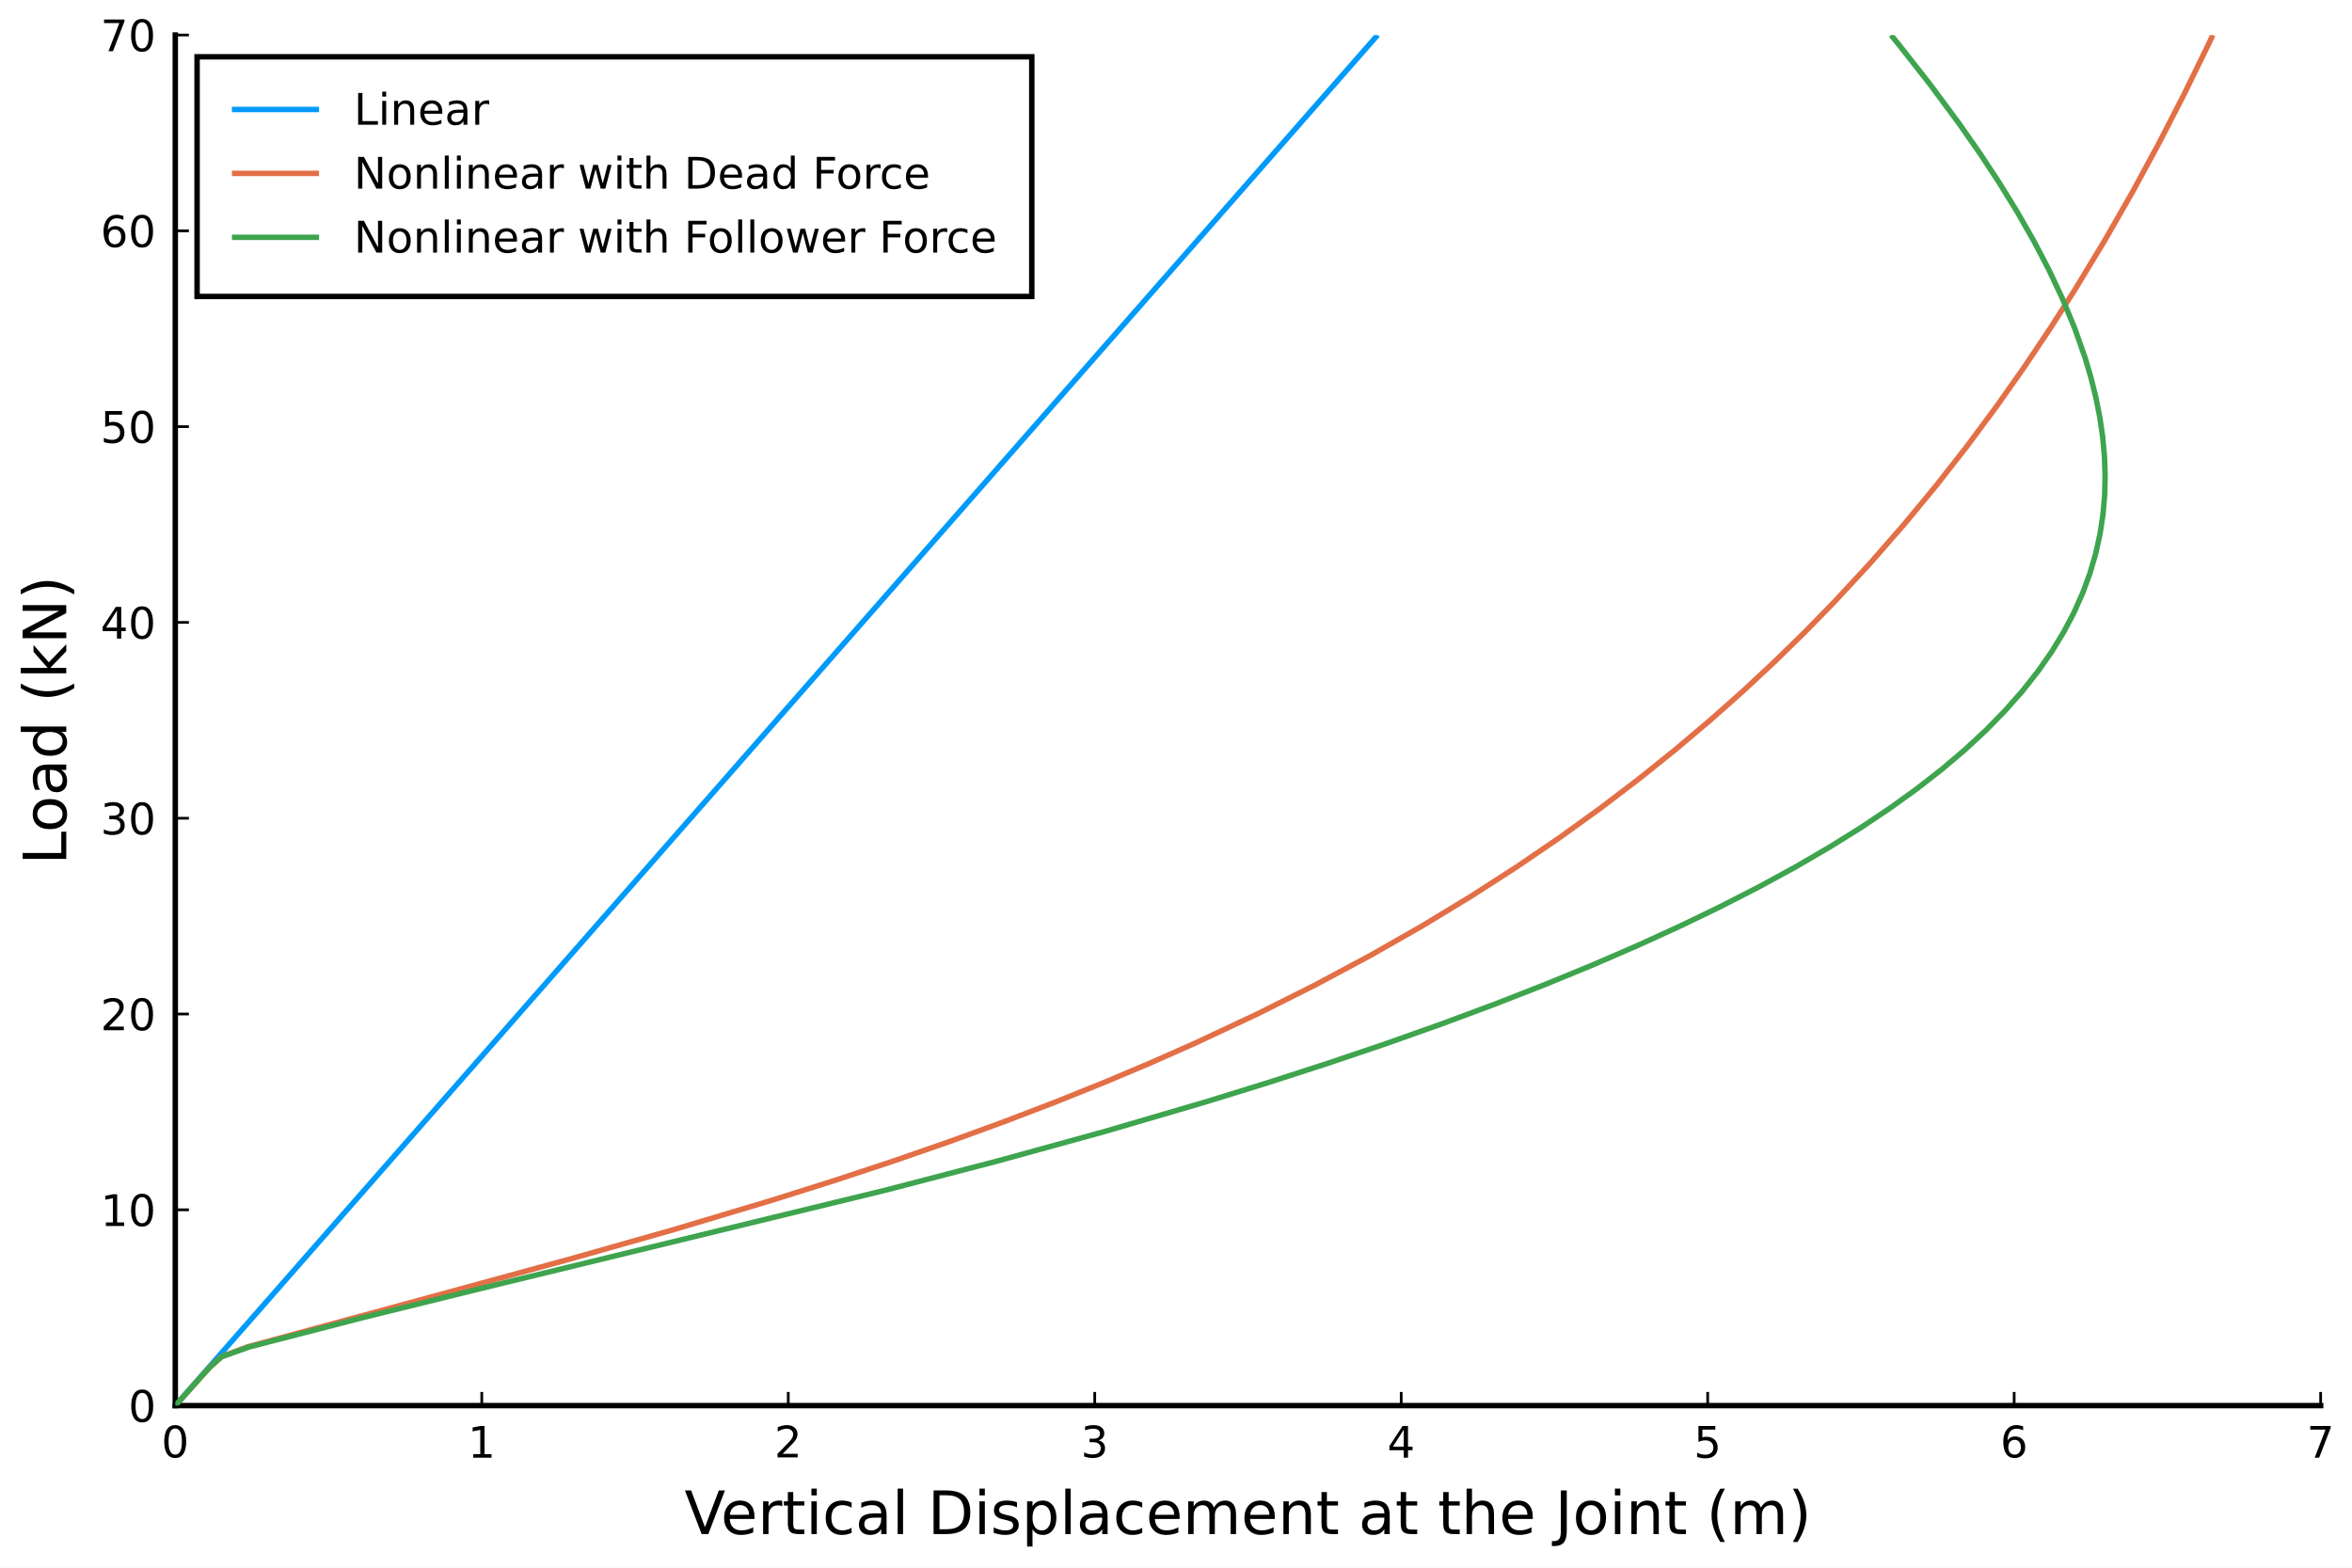
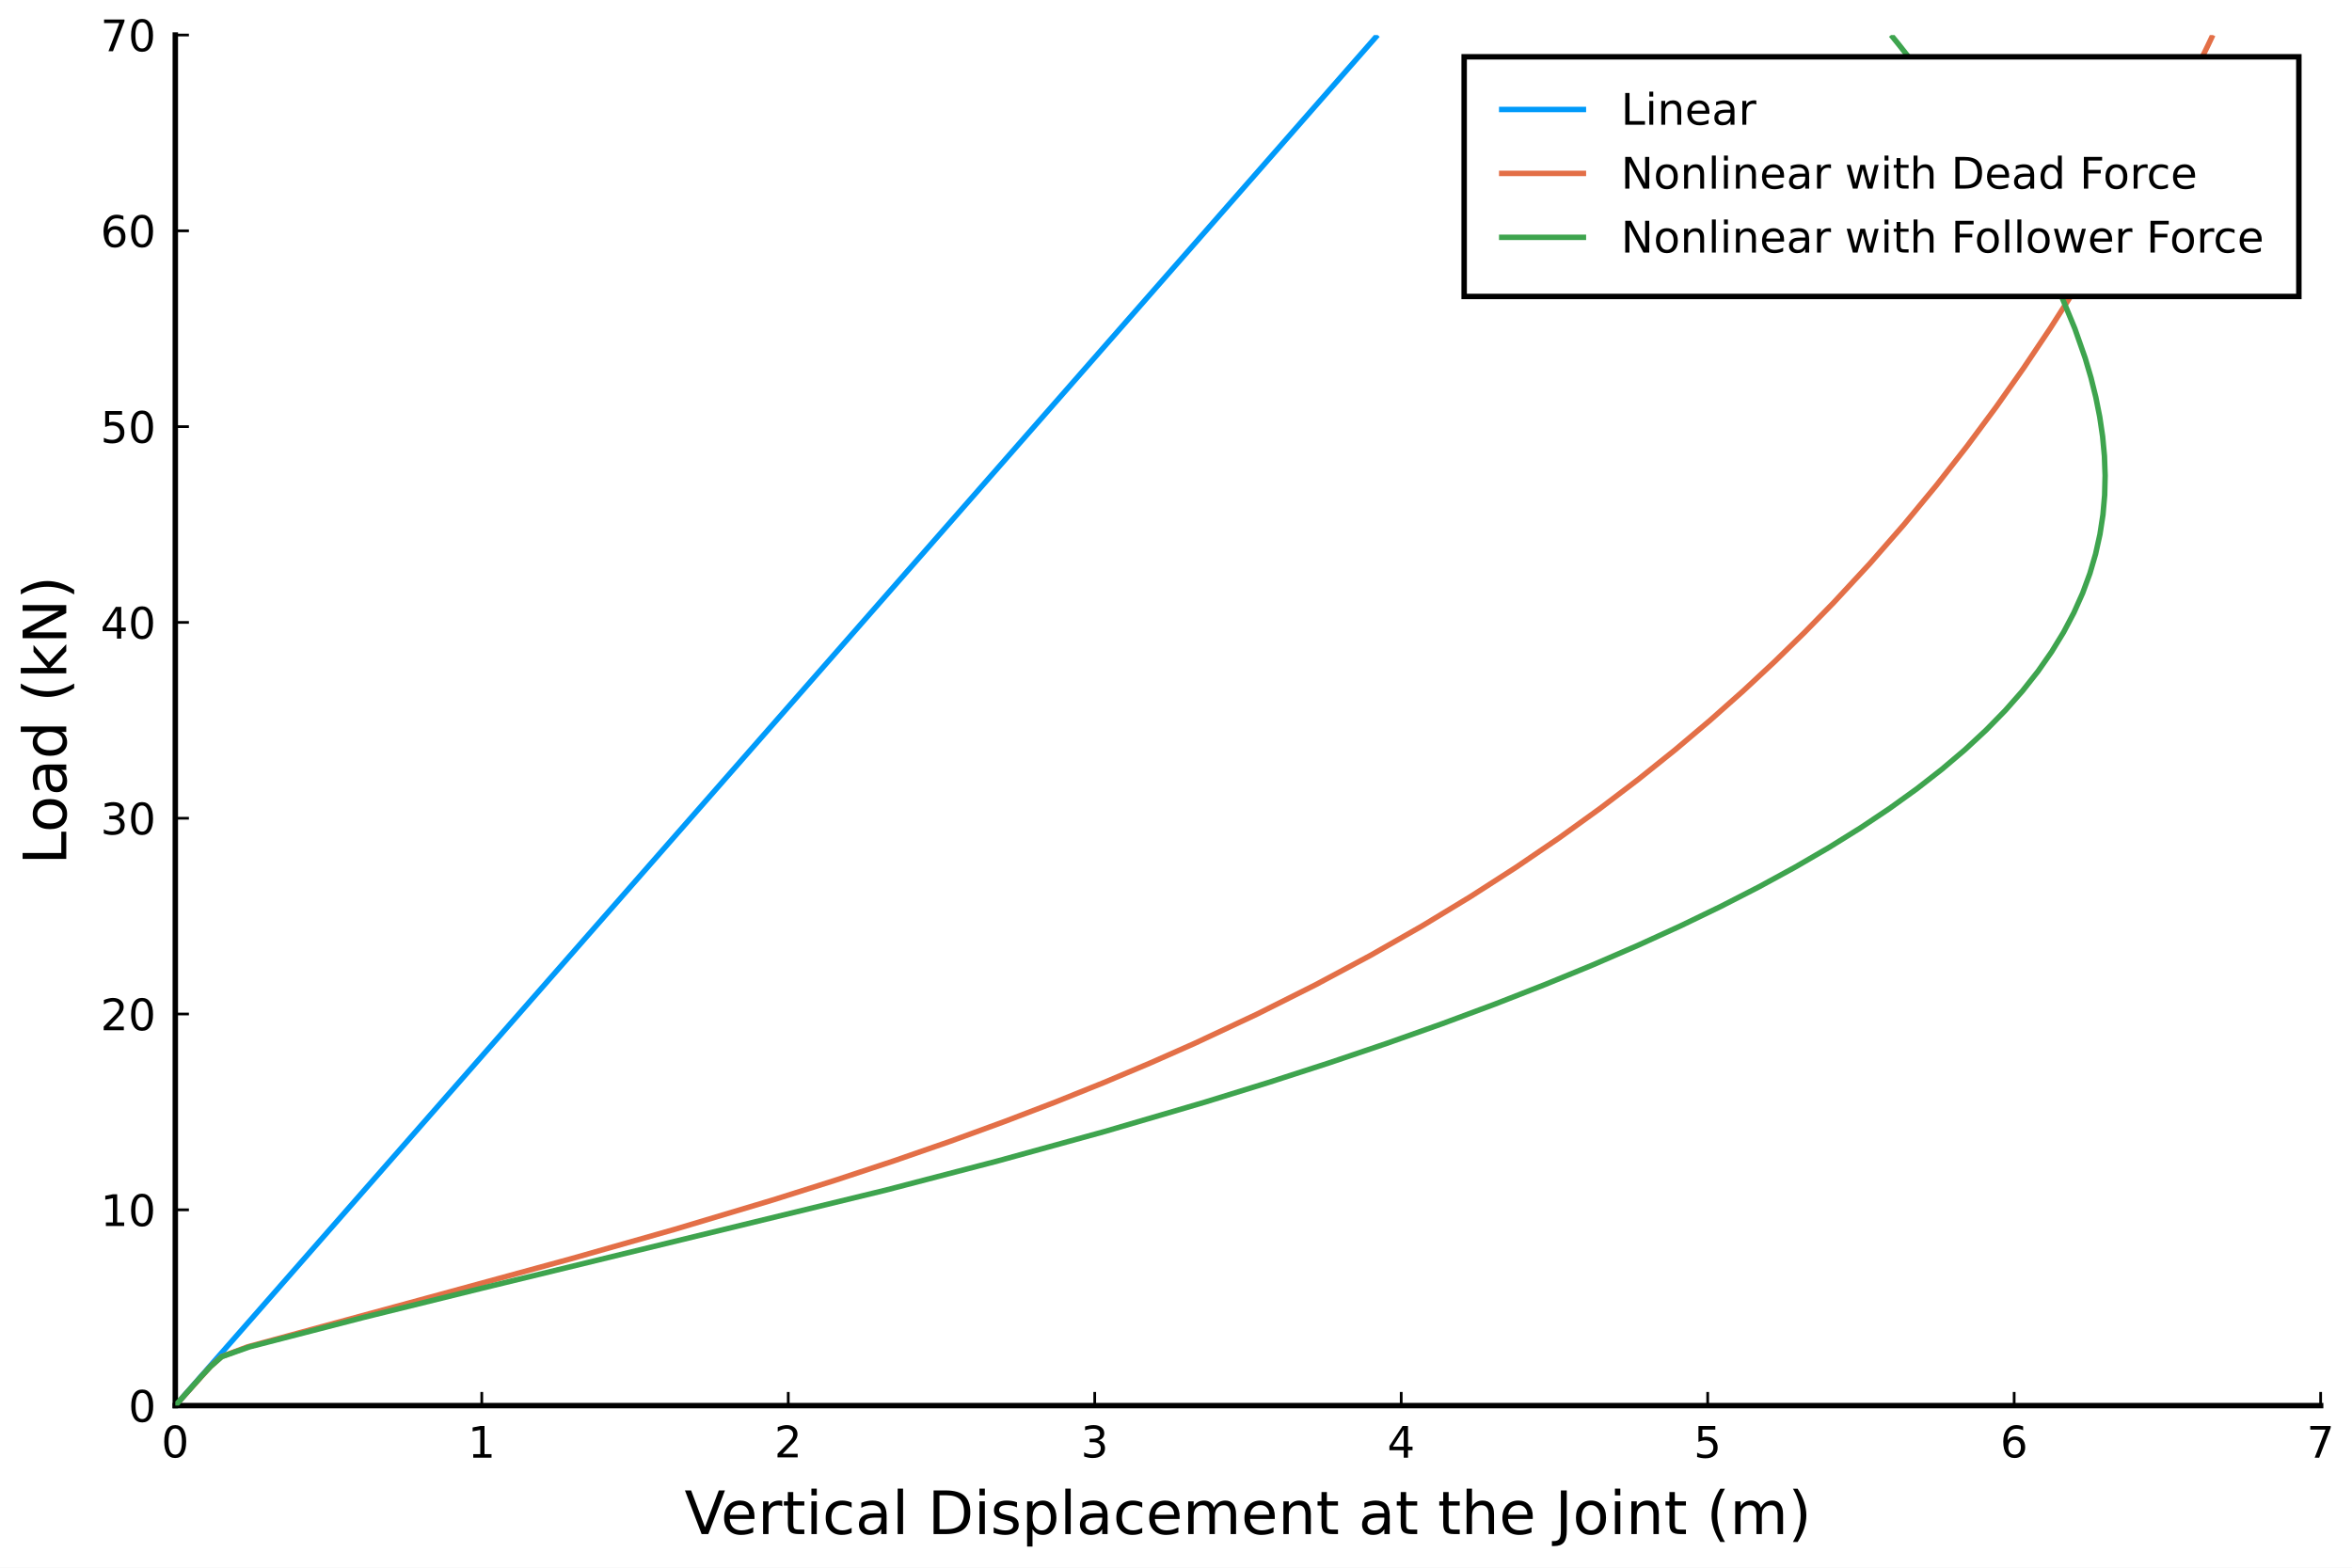
<svg xmlns="http://www.w3.org/2000/svg" xmlns:xlink="http://www.w3.org/1999/xlink" height="288pt" version="1.1" viewBox="0 0 432 288" width="432pt">
  <defs>
    <style type="text/css">*{stroke-linecap:butt;stroke-linejoin:round;}</style>
  </defs>
  <g id="figure_1">
    <g id="patch_1">
      <path d="M 0 288  L 432 288  L 432 0  L 0 0  z " style="fill:#ffffff;" />
    </g>
    <g id="axes_1">
      <g id="patch_2">
        <path d="M 32.198 258.225  L 426.24 258.225  L 426.24 6.435  L 32.198 6.435  z " style="fill:#ffffff;" />
      </g>
      <g id="line2d_1">
-         <path clip-path="url(#p66c89de0cf)" d="M 32.198 258.225  L 253.035 6.435  L 253.035 6.435  " style="fill:none;stroke:#009afa;" />
+         <path clip-path="url(#p7a089ca199)" d="M 32.198 258.225  L 253.035 6.435  L 253.035 6.435  " style="fill:none;stroke:#009afa;" />
      </g>
      <g id="matplotlib.axis_1">
        <g id="xtick_1">
          <g id="line2d_2">
            <defs>
-               <path d="M 0 0  L 0 -2.5  " id="m7558b4ae22" style="stroke:#000000;stroke-width:0.5;" />
+               <path d="M 0 0  L 0 -2.5  " id="m6d801eda44" style="stroke:#000000;stroke-width:0.5;" />
            </defs>
            <g>
-               <use style="stroke:#000000;stroke-width:0.5;" x="32.198" xlink:href="#m7558b4ae22" y="258.225" />
+               <use style="stroke:#000000;stroke-width:0.5;" x="32.198" xlink:href="#m6d801eda44" y="258.225" />
            </g>
          </g>
          <g id="text_1">
            <g transform="translate(29.63834 267.8041)scale(0.08 -0.08)">
              <defs>
                <path d="M 31.781 66.406  Q 24.172 66.406 20.328 58.906  Q 16.5 51.422 16.5 36.375  Q 16.5 21.391 20.328 13.891  Q 24.172 6.391 31.781 6.391  Q 39.453 6.391 43.281 13.891  Q 47.125 21.391 47.125 36.375  Q 47.125 51.422 43.281 58.906  Q 39.453 66.406 31.781 66.406  z M 31.781 74.219  Q 44.047 74.219 50.516 64.516  Q 56.984 54.828 56.984 36.375  Q 56.984 17.969 50.516 8.266  Q 44.047 -1.422 31.781 -1.422  Q 19.531 -1.422 13.062 8.266  Q 6.594 17.969 6.594 36.375  Q 6.594 54.828 13.062 64.516  Q 19.531 74.219 31.781 74.219  z " id="DejaVuSans-48" />
              </defs>
              <use transform="translate(0 0.78125)" xlink:href="#DejaVuSans-48" />
            </g>
          </g>
        </g>
        <g id="xtick_2">
          <g id="line2d_3">
            <g>
-               <use style="stroke:#000000;stroke-width:0.5;" x="88.49" xlink:href="#m7558b4ae22" y="258.225" />
+               <use style="stroke:#000000;stroke-width:0.5;" x="88.49" xlink:href="#m6d801eda44" y="258.225" />
            </g>
          </g>
          <g id="text_2">
            <g transform="translate(85.93006 267.8041)scale(0.08 -0.08)">
              <defs>
                <path d="M 12.406 8.297  L 28.516 8.297  L 28.516 63.922  L 10.984 60.406  L 10.984 69.391  L 28.422 72.906  L 38.281 72.906  L 38.281 8.297  L 54.391 8.297  L 54.391 0  L 12.406 0  z " id="DejaVuSans-49" />
              </defs>
              <use transform="translate(0 0.09375)" xlink:href="#DejaVuSans-49" />
            </g>
          </g>
        </g>
        <g id="xtick_3">
          <g id="line2d_4">
            <g>
-               <use style="stroke:#000000;stroke-width:0.5;" x="144.782" xlink:href="#m7558b4ae22" y="258.225" />
+               <use style="stroke:#000000;stroke-width:0.5;" x="144.782" xlink:href="#m6d801eda44" y="258.225" />
            </g>
          </g>
          <g id="text_3">
            <g transform="translate(142.2218 267.8041)scale(0.08 -0.08)">
              <defs>
                <path d="M 19.188 8.297  L 53.609 8.297  L 53.609 0  L 7.328 0  L 7.328 8.297  Q 12.938 14.109 22.625 23.891  Q 32.328 33.688 34.812 36.531  Q 39.547 41.844 41.422 45.531  Q 43.312 49.219 43.312 52.781  Q 43.312 58.594 39.234 62.25  Q 35.156 65.922 28.609 65.922  Q 23.969 65.922 18.812 64.312  Q 13.672 62.703 7.812 59.422  L 7.812 69.391  Q 13.766 71.781 18.938 73  Q 24.125 74.219 28.422 74.219  Q 39.75 74.219 46.484 68.547  Q 53.219 62.891 53.219 53.422  Q 53.219 48.922 51.531 44.891  Q 49.859 40.875 45.406 35.406  Q 44.188 33.984 37.641 27.219  Q 31.109 20.453 19.188 8.297  z " id="DejaVuSans-50" />
              </defs>
              <use transform="translate(0 0.78125)" xlink:href="#DejaVuSans-50" />
            </g>
          </g>
        </g>
        <g id="xtick_4">
          <g id="line2d_5">
            <g>
-               <use style="stroke:#000000;stroke-width:0.5;" x="201.073" xlink:href="#m7558b4ae22" y="258.225" />
+               <use style="stroke:#000000;stroke-width:0.5;" x="201.073" xlink:href="#m6d801eda44" y="258.225" />
            </g>
          </g>
          <g id="text_4">
            <g transform="translate(198.5135 267.8041)scale(0.08 -0.08)">
              <defs>
                <path d="M 40.578 39.312  Q 47.656 37.797 51.625 33  Q 55.609 28.219 55.609 21.188  Q 55.609 10.406 48.188 4.484  Q 40.766 -1.422 27.094 -1.422  Q 22.516 -1.422 17.656 -0.516  Q 12.797 0.391 7.625 2.203  L 7.625 11.719  Q 11.719 9.328 16.594 8.109  Q 21.484 6.891 26.812 6.891  Q 36.078 6.891 40.938 10.547  Q 45.797 14.203 45.797 21.188  Q 45.797 27.641 41.281 31.266  Q 36.766 34.906 28.719 34.906  L 20.219 34.906  L 20.219 43.016  L 29.109 43.016  Q 36.375 43.016 40.234 45.922  Q 44.094 48.828 44.094 54.297  Q 44.094 59.906 40.109 62.906  Q 36.141 65.922 28.719 65.922  Q 24.656 65.922 20.016 65.031  Q 15.375 64.156 9.812 62.312  L 9.812 71.094  Q 15.438 72.656 20.344 73.438  Q 25.25 74.219 29.594 74.219  Q 40.828 74.219 47.359 69.109  Q 53.906 64.016 53.906 55.328  Q 53.906 49.266 50.438 45.094  Q 46.969 40.922 40.578 39.312  z " id="DejaVuSans-51" />
              </defs>
              <use transform="translate(0 0.78125)" xlink:href="#DejaVuSans-51" />
            </g>
          </g>
        </g>
        <g id="xtick_5">
          <g id="line2d_6">
            <g>
-               <use style="stroke:#000000;stroke-width:0.5;" x="257.365" xlink:href="#m7558b4ae22" y="258.225" />
+               <use style="stroke:#000000;stroke-width:0.5;" x="257.365" xlink:href="#m6d801eda44" y="258.225" />
            </g>
          </g>
          <g id="text_5">
            <g transform="translate(254.8052 267.8041)scale(0.08 -0.08)">
              <defs>
                <path d="M 37.797 64.312  L 12.891 25.391  L 37.797 25.391  z M 35.203 72.906  L 47.609 72.906  L 47.609 25.391  L 58.016 25.391  L 58.016 17.188  L 47.609 17.188  L 47.609 0  L 37.797 0  L 37.797 17.188  L 4.891 17.188  L 4.891 26.703  z " id="DejaVuSans-52" />
              </defs>
              <use transform="translate(0 0.09375)" xlink:href="#DejaVuSans-52" />
            </g>
          </g>
        </g>
        <g id="xtick_6">
          <g id="line2d_7">
            <g>
-               <use style="stroke:#000000;stroke-width:0.5;" x="313.657" xlink:href="#m7558b4ae22" y="258.225" />
+               <use style="stroke:#000000;stroke-width:0.5;" x="313.657" xlink:href="#m6d801eda44" y="258.225" />
            </g>
          </g>
          <g id="text_6">
            <g transform="translate(311.0969 267.8041)scale(0.08 -0.08)">
              <defs>
                <path d="M 10.797 72.906  L 49.516 72.906  L 49.516 64.594  L 19.828 64.594  L 19.828 46.734  Q 21.969 47.469 24.109 47.828  Q 26.266 48.188 28.422 48.188  Q 40.625 48.188 47.75 41.5  Q 54.891 34.812 54.891 23.391  Q 54.891 11.625 47.562 5.094  Q 40.234 -1.422 26.906 -1.422  Q 22.312 -1.422 17.547 -0.641  Q 12.797 0.141 7.719 1.703  L 7.719 11.625  Q 12.109 9.234 16.797 8.062  Q 21.484 6.891 26.703 6.891  Q 35.156 6.891 40.078 11.328  Q 45.016 15.766 45.016 23.391  Q 45.016 31 40.078 35.438  Q 35.156 39.891 26.703 39.891  Q 22.75 39.891 18.812 39.016  Q 14.891 38.141 10.797 36.281  z " id="DejaVuSans-53" />
              </defs>
              <use transform="translate(0 0.09375)" xlink:href="#DejaVuSans-53" />
            </g>
          </g>
        </g>
        <g id="xtick_7">
          <g id="line2d_8">
            <g>
-               <use style="stroke:#000000;stroke-width:0.5;" x="369.949" xlink:href="#m7558b4ae22" y="258.225" />
+               <use style="stroke:#000000;stroke-width:0.5;" x="369.949" xlink:href="#m6d801eda44" y="258.225" />
            </g>
          </g>
          <g id="text_7">
            <g transform="translate(367.3886 267.8041)scale(0.08 -0.08)">
              <defs>
                <path d="M 33.016 40.375  Q 26.375 40.375 22.484 35.828  Q 18.609 31.297 18.609 23.391  Q 18.609 15.531 22.484 10.953  Q 26.375 6.391 33.016 6.391  Q 39.656 6.391 43.531 10.953  Q 47.406 15.531 47.406 23.391  Q 47.406 31.297 43.531 35.828  Q 39.656 40.375 33.016 40.375  z M 52.594 71.297  L 52.594 62.312  Q 48.875 64.062 45.094 64.984  Q 41.312 65.922 37.594 65.922  Q 27.828 65.922 22.672 59.328  Q 17.531 52.734 16.797 39.406  Q 19.672 43.656 24.016 45.922  Q 28.375 48.188 33.594 48.188  Q 44.578 48.188 50.953 41.516  Q 57.328 34.859 57.328 23.391  Q 57.328 12.156 50.688 5.359  Q 44.047 -1.422 33.016 -1.422  Q 20.359 -1.422 13.672 8.266  Q 6.984 17.969 6.984 36.375  Q 6.984 53.656 15.188 63.938  Q 23.391 74.219 37.203 74.219  Q 40.922 74.219 44.703 73.484  Q 48.484 72.75 52.594 71.297  z " id="DejaVuSans-54" />
              </defs>
              <use transform="translate(0 0.78125)" xlink:href="#DejaVuSans-54" />
            </g>
          </g>
        </g>
        <g id="xtick_8">
          <g id="line2d_9">
            <g>
-               <use style="stroke:#000000;stroke-width:0.5;" x="426.24" xlink:href="#m7558b4ae22" y="258.225" />
+               <use style="stroke:#000000;stroke-width:0.5;" x="426.24" xlink:href="#m6d801eda44" y="258.225" />
            </g>
          </g>
          <g id="text_8">
            <g transform="translate(423.6804 267.8041)scale(0.08 -0.08)">
              <defs>
                <path d="M 8.203 72.906  L 55.078 72.906  L 55.078 68.703  L 28.609 0  L 18.312 0  L 43.219 64.594  L 8.203 64.594  z " id="DejaVuSans-55" />
              </defs>
              <use transform="translate(0 0.09375)" xlink:href="#DejaVuSans-55" />
            </g>
          </g>
        </g>
        <g id="text_9">
          <g transform="translate(125.7222 281.8261)scale(0.11 -0.11)">
            <defs>
              <path d="M 28.609 0  L 0.781 72.906  L 11.078 72.906  L 34.188 11.531  L 57.328 72.906  L 67.578 72.906  L 39.797 0  z " id="DejaVuSans-86" />
              <path d="M 56.203 29.594  L 56.203 25.203  L 14.891 25.203  Q 15.484 15.922 20.484 11.062  Q 25.484 6.203 34.422 6.203  Q 39.594 6.203 44.453 7.469  Q 49.312 8.734 54.109 11.281  L 54.109 2.781  Q 49.266 0.734 44.188 -0.344  Q 39.109 -1.422 33.891 -1.422  Q 20.797 -1.422 13.156 6.188  Q 5.516 13.812 5.516 26.812  Q 5.516 40.234 12.766 48.109  Q 20.016 56 32.328 56  Q 43.359 56 49.781 48.891  Q 56.203 41.797 56.203 29.594  z M 47.219 32.234  Q 47.125 39.594 43.094 43.984  Q 39.062 48.391 32.422 48.391  Q 24.906 48.391 20.391 44.141  Q 15.875 39.891 15.188 32.172  z " id="DejaVuSans-101" />
              <path d="M 41.109 46.297  Q 39.594 47.172 37.812 47.578  Q 36.031 48 33.891 48  Q 26.266 48 22.188 43.047  Q 18.109 38.094 18.109 28.812  L 18.109 0  L 9.078 0  L 9.078 54.688  L 18.109 54.688  L 18.109 46.188  Q 20.953 51.172 25.484 53.578  Q 30.031 56 36.531 56  Q 37.453 56 38.578 55.875  Q 39.703 55.766 41.062 55.516  z " id="DejaVuSans-114" />
              <path d="M 18.312 70.219  L 18.312 54.688  L 36.812 54.688  L 36.812 47.703  L 18.312 47.703  L 18.312 18.016  Q 18.312 11.328 20.141 9.422  Q 21.969 7.516 27.594 7.516  L 36.812 7.516  L 36.812 0  L 27.594 0  Q 17.188 0 13.234 3.875  Q 9.281 7.766 9.281 18.016  L 9.281 47.703  L 2.688 47.703  L 2.688 54.688  L 9.281 54.688  L 9.281 70.219  z " id="DejaVuSans-116" />
              <path d="M 9.422 54.688  L 18.406 54.688  L 18.406 0  L 9.422 0  z M 9.422 75.984  L 18.406 75.984  L 18.406 64.594  L 9.422 64.594  z " id="DejaVuSans-105" />
              <path d="M 48.781 52.594  L 48.781 44.188  Q 44.969 46.297 41.141 47.344  Q 37.312 48.391 33.406 48.391  Q 24.656 48.391 19.812 42.844  Q 14.984 37.312 14.984 27.297  Q 14.984 17.281 19.812 11.734  Q 24.656 6.203 33.406 6.203  Q 37.312 6.203 41.141 7.25  Q 44.969 8.297 48.781 10.406  L 48.781 2.094  Q 45.016 0.344 40.984 -0.531  Q 36.969 -1.422 32.422 -1.422  Q 20.062 -1.422 12.781 6.344  Q 5.516 14.109 5.516 27.297  Q 5.516 40.672 12.859 48.328  Q 20.219 56 33.016 56  Q 37.156 56 41.109 55.141  Q 45.062 54.297 48.781 52.594  z " id="DejaVuSans-99" />
              <path d="M 34.281 27.484  Q 23.391 27.484 19.188 25  Q 14.984 22.516 14.984 16.5  Q 14.984 11.719 18.141 8.906  Q 21.297 6.109 26.703 6.109  Q 34.188 6.109 38.703 11.406  Q 43.219 16.703 43.219 25.484  L 43.219 27.484  z M 52.203 31.203  L 52.203 0  L 43.219 0  L 43.219 8.297  Q 40.141 3.328 35.547 0.953  Q 30.953 -1.422 24.312 -1.422  Q 15.922 -1.422 10.953 3.297  Q 6 8.016 6 15.922  Q 6 25.141 12.172 29.828  Q 18.359 34.516 30.609 34.516  L 43.219 34.516  L 43.219 35.406  Q 43.219 41.609 39.141 45  Q 35.062 48.391 27.688 48.391  Q 23 48.391 18.547 47.266  Q 14.109 46.141 10.016 43.891  L 10.016 52.203  Q 14.938 54.109 19.578 55.047  Q 24.219 56 28.609 56  Q 40.484 56 46.344 49.844  Q 52.203 43.703 52.203 31.203  z " id="DejaVuSans-97" />
              <path d="M 9.422 75.984  L 18.406 75.984  L 18.406 0  L 9.422 0  z " id="DejaVuSans-108" />
              <path id="DejaVuSans-32" />
              <path d="M 19.672 64.797  L 19.672 8.109  L 31.594 8.109  Q 46.688 8.109 53.688 14.938  Q 60.688 21.781 60.688 36.531  Q 60.688 51.172 53.688 57.984  Q 46.688 64.797 31.594 64.797  z M 9.812 72.906  L 30.078 72.906  Q 51.266 72.906 61.172 64.094  Q 71.094 55.281 71.094 36.531  Q 71.094 17.672 61.125 8.828  Q 51.172 0 30.078 0  L 9.812 0  z " id="DejaVuSans-68" />
              <path d="M 44.281 53.078  L 44.281 44.578  Q 40.484 46.531 36.375 47.5  Q 32.281 48.484 27.875 48.484  Q 21.188 48.484 17.844 46.438  Q 14.5 44.391 14.5 40.281  Q 14.5 37.156 16.891 35.375  Q 19.281 33.594 26.516 31.984  L 29.594 31.297  Q 39.156 29.25 43.188 25.516  Q 47.219 21.781 47.219 15.094  Q 47.219 7.469 41.188 3.016  Q 35.156 -1.422 24.609 -1.422  Q 20.219 -1.422 15.453 -0.562  Q 10.688 0.297 5.422 2  L 5.422 11.281  Q 10.406 8.688 15.234 7.391  Q 20.062 6.109 24.812 6.109  Q 31.156 6.109 34.562 8.281  Q 37.984 10.453 37.984 14.406  Q 37.984 18.062 35.516 20.016  Q 33.062 21.969 24.703 23.781  L 21.578 24.516  Q 13.234 26.266 9.516 29.906  Q 5.812 33.547 5.812 39.891  Q 5.812 47.609 11.281 51.797  Q 16.75 56 26.812 56  Q 31.781 56 36.172 55.266  Q 40.578 54.547 44.281 53.078  z " id="DejaVuSans-115" />
              <path d="M 18.109 8.203  L 18.109 -20.797  L 9.078 -20.797  L 9.078 54.688  L 18.109 54.688  L 18.109 46.391  Q 20.953 51.266 25.266 53.625  Q 29.594 56 35.594 56  Q 45.562 56 51.781 48.094  Q 58.016 40.188 58.016 27.297  Q 58.016 14.406 51.781 6.484  Q 45.562 -1.422 35.594 -1.422  Q 29.594 -1.422 25.266 0.953  Q 20.953 3.328 18.109 8.203  z M 48.688 27.297  Q 48.688 37.203 44.609 42.844  Q 40.531 48.484 33.406 48.484  Q 26.266 48.484 22.188 42.844  Q 18.109 37.203 18.109 27.297  Q 18.109 17.391 22.188 11.75  Q 26.266 6.109 33.406 6.109  Q 40.531 6.109 44.609 11.75  Q 48.688 17.391 48.688 27.297  z " id="DejaVuSans-112" />
              <path d="M 52 44.188  Q 55.375 50.25 60.062 53.125  Q 64.75 56 71.094 56  Q 79.641 56 84.281 50.016  Q 88.922 44.047 88.922 33.016  L 88.922 0  L 79.891 0  L 79.891 32.719  Q 79.891 40.578 77.094 44.375  Q 74.312 48.188 68.609 48.188  Q 61.625 48.188 57.562 43.547  Q 53.516 38.922 53.516 30.906  L 53.516 0  L 44.484 0  L 44.484 32.719  Q 44.484 40.625 41.703 44.406  Q 38.922 48.188 33.109 48.188  Q 26.219 48.188 22.156 43.531  Q 18.109 38.875 18.109 30.906  L 18.109 0  L 9.078 0  L 9.078 54.688  L 18.109 54.688  L 18.109 46.188  Q 21.188 51.219 25.484 53.609  Q 29.781 56 35.688 56  Q 41.656 56 45.828 52.969  Q 50 49.953 52 44.188  z " id="DejaVuSans-109" />
              <path d="M 54.891 33.016  L 54.891 0  L 45.906 0  L 45.906 32.719  Q 45.906 40.484 42.875 44.328  Q 39.844 48.188 33.797 48.188  Q 26.516 48.188 22.312 43.547  Q 18.109 38.922 18.109 30.906  L 18.109 0  L 9.078 0  L 9.078 54.688  L 18.109 54.688  L 18.109 46.188  Q 21.344 51.125 25.703 53.562  Q 30.078 56 35.797 56  Q 45.219 56 50.047 50.172  Q 54.891 44.344 54.891 33.016  z " id="DejaVuSans-110" />
              <path d="M 54.891 33.016  L 54.891 0  L 45.906 0  L 45.906 32.719  Q 45.906 40.484 42.875 44.328  Q 39.844 48.188 33.797 48.188  Q 26.516 48.188 22.312 43.547  Q 18.109 38.922 18.109 30.906  L 18.109 0  L 9.078 0  L 9.078 75.984  L 18.109 75.984  L 18.109 46.188  Q 21.344 51.125 25.703 53.562  Q 30.078 56 35.797 56  Q 45.219 56 50.047 50.172  Q 54.891 44.344 54.891 33.016  z " id="DejaVuSans-104" />
              <path d="M 9.812 72.906  L 19.672 72.906  L 19.672 5.078  Q 19.672 -8.109 14.672 -14.062  Q 9.672 -20.016 -1.422 -20.016  L -5.172 -20.016  L -5.172 -11.719  L -2.094 -11.719  Q 4.438 -11.719 7.125 -8.047  Q 9.812 -4.391 9.812 5.078  z " id="DejaVuSans-74" />
              <path d="M 30.609 48.391  Q 23.391 48.391 19.188 42.75  Q 14.984 37.109 14.984 27.297  Q 14.984 17.484 19.156 11.844  Q 23.344 6.203 30.609 6.203  Q 37.797 6.203 41.984 11.859  Q 46.188 17.531 46.188 27.297  Q 46.188 37.016 41.984 42.703  Q 37.797 48.391 30.609 48.391  z M 30.609 56  Q 42.328 56 49.016 48.375  Q 55.719 40.766 55.719 27.297  Q 55.719 13.875 49.016 6.219  Q 42.328 -1.422 30.609 -1.422  Q 18.844 -1.422 12.172 6.219  Q 5.516 13.875 5.516 27.297  Q 5.516 40.766 12.172 48.375  Q 18.844 56 30.609 56  z " id="DejaVuSans-111" />
              <path d="M 31 75.875  Q 24.469 64.656 21.281 53.656  Q 18.109 42.672 18.109 31.391  Q 18.109 20.125 21.312 9.062  Q 24.516 -2 31 -13.188  L 23.188 -13.188  Q 15.875 -1.703 12.234 9.375  Q 8.594 20.453 8.594 31.391  Q 8.594 42.281 12.203 53.312  Q 15.828 64.359 23.188 75.875  z " id="DejaVuSans-40" />
              <path d="M 8.016 75.875  L 15.828 75.875  Q 23.141 64.359 26.781 53.312  Q 30.422 42.281 30.422 31.391  Q 30.422 20.453 26.781 9.375  Q 23.141 -1.703 15.828 -13.188  L 8.016 -13.188  Q 14.5 -2 17.703 9.062  Q 20.906 20.125 20.906 31.391  Q 20.906 42.672 17.703 53.656  Q 14.5 64.656 8.016 75.875  z " id="DejaVuSans-41" />
            </defs>
            <use xlink:href="#DejaVuSans-86" />
            <use x="60.658" xlink:href="#DejaVuSans-101" />
            <use x="122.182" xlink:href="#DejaVuSans-114" />
            <use x="163.295" xlink:href="#DejaVuSans-116" />
            <use x="202.504" xlink:href="#DejaVuSans-105" />
            <use x="230.287" xlink:href="#DejaVuSans-99" />
            <use x="285.268" xlink:href="#DejaVuSans-97" />
            <use x="346.547" xlink:href="#DejaVuSans-108" />
            <use x="374.33" xlink:href="#DejaVuSans-32" />
            <use x="406.117" xlink:href="#DejaVuSans-68" />
            <use x="483.119" xlink:href="#DejaVuSans-105" />
            <use x="510.902" xlink:href="#DejaVuSans-115" />
            <use x="563.002" xlink:href="#DejaVuSans-112" />
            <use x="626.479" xlink:href="#DejaVuSans-108" />
            <use x="654.262" xlink:href="#DejaVuSans-97" />
            <use x="715.541" xlink:href="#DejaVuSans-99" />
            <use x="770.521" xlink:href="#DejaVuSans-101" />
            <use x="832.045" xlink:href="#DejaVuSans-109" />
            <use x="929.457" xlink:href="#DejaVuSans-101" />
            <use x="990.98" xlink:href="#DejaVuSans-110" />
            <use x="1054.359" xlink:href="#DejaVuSans-116" />
            <use x="1093.568" xlink:href="#DejaVuSans-32" />
            <use x="1125.355" xlink:href="#DejaVuSans-97" />
            <use x="1186.635" xlink:href="#DejaVuSans-116" />
            <use x="1225.844" xlink:href="#DejaVuSans-32" />
            <use x="1257.631" xlink:href="#DejaVuSans-116" />
            <use x="1296.84" xlink:href="#DejaVuSans-104" />
            <use x="1360.219" xlink:href="#DejaVuSans-101" />
            <use x="1421.742" xlink:href="#DejaVuSans-32" />
            <use x="1453.529" xlink:href="#DejaVuSans-74" />
            <use x="1483.021" xlink:href="#DejaVuSans-111" />
            <use x="1544.203" xlink:href="#DejaVuSans-105" />
            <use x="1571.986" xlink:href="#DejaVuSans-110" />
            <use x="1635.365" xlink:href="#DejaVuSans-116" />
            <use x="1674.574" xlink:href="#DejaVuSans-32" />
            <use x="1706.361" xlink:href="#DejaVuSans-40" />
            <use x="1745.375" xlink:href="#DejaVuSans-109" />
            <use x="1842.787" xlink:href="#DejaVuSans-41" />
          </g>
        </g>
      </g>
      <g id="matplotlib.axis_2">
        <g id="ytick_1">
          <g id="line2d_10">
            <defs>
-               <path d="M 0 0  L 2.5 0  " id="mc619daf872" style="stroke:#000000;stroke-width:0.5;" />
+               <path d="M 0 0  L 2.5 0  " id="m28ec79db3a" style="stroke:#000000;stroke-width:0.5;" />
            </defs>
            <g>
-               <use style="stroke:#000000;stroke-width:0.5;" x="32.198" xlink:href="#mc619daf872" y="258.225" />
+               <use style="stroke:#000000;stroke-width:0.5;" x="32.198" xlink:href="#m28ec79db3a" y="258.225" />
            </g>
          </g>
          <g id="text_10">
            <g transform="translate(23.57834 261.2647)scale(0.08 -0.08)">
              <use transform="translate(0 0.78125)" xlink:href="#DejaVuSans-48" />
            </g>
          </g>
        </g>
        <g id="ytick_2">
          <g id="line2d_11">
            <g>
-               <use style="stroke:#000000;stroke-width:0.5;" x="32.198" xlink:href="#mc619daf872" y="222.255" />
+               <use style="stroke:#000000;stroke-width:0.5;" x="32.198" xlink:href="#m28ec79db3a" y="222.255" />
            </g>
          </g>
          <g id="text_11">
            <g transform="translate(18.45834 225.2946)scale(0.08 -0.08)">
              <use transform="translate(0 0.78125)" xlink:href="#DejaVuSans-49" />
              <use transform="translate(63.62305 0.78125)" xlink:href="#DejaVuSans-48" />
            </g>
          </g>
        </g>
        <g id="ytick_3">
          <g id="line2d_12">
            <g>
-               <use style="stroke:#000000;stroke-width:0.5;" x="32.198" xlink:href="#mc619daf872" y="186.285" />
+               <use style="stroke:#000000;stroke-width:0.5;" x="32.198" xlink:href="#m28ec79db3a" y="186.285" />
            </g>
          </g>
          <g id="text_12">
            <g transform="translate(18.45834 189.3245)scale(0.08 -0.08)">
              <use transform="translate(0 0.78125)" xlink:href="#DejaVuSans-50" />
              <use transform="translate(63.62305 0.78125)" xlink:href="#DejaVuSans-48" />
            </g>
          </g>
        </g>
        <g id="ytick_4">
          <g id="line2d_13">
            <g>
-               <use style="stroke:#000000;stroke-width:0.5;" x="32.198" xlink:href="#mc619daf872" y="150.315" />
+               <use style="stroke:#000000;stroke-width:0.5;" x="32.198" xlink:href="#m28ec79db3a" y="150.315" />
            </g>
          </g>
          <g id="text_13">
            <g transform="translate(18.45834 153.3544)scale(0.08 -0.08)">
              <use transform="translate(0 0.78125)" xlink:href="#DejaVuSans-51" />
              <use transform="translate(63.62305 0.78125)" xlink:href="#DejaVuSans-48" />
            </g>
          </g>
        </g>
        <g id="ytick_5">
          <g id="line2d_14">
            <g>
-               <use style="stroke:#000000;stroke-width:0.5;" x="32.198" xlink:href="#mc619daf872" y="114.345" />
+               <use style="stroke:#000000;stroke-width:0.5;" x="32.198" xlink:href="#m28ec79db3a" y="114.345" />
            </g>
          </g>
          <g id="text_14">
            <g transform="translate(18.45834 117.3843)scale(0.08 -0.08)">
              <use transform="translate(0 0.78125)" xlink:href="#DejaVuSans-52" />
              <use transform="translate(63.62305 0.78125)" xlink:href="#DejaVuSans-48" />
            </g>
          </g>
        </g>
        <g id="ytick_6">
          <g id="line2d_15">
            <g>
-               <use style="stroke:#000000;stroke-width:0.5;" x="32.198" xlink:href="#mc619daf872" y="78.375" />
+               <use style="stroke:#000000;stroke-width:0.5;" x="32.198" xlink:href="#m28ec79db3a" y="78.375" />
            </g>
          </g>
          <g id="text_15">
            <g transform="translate(18.45834 81.41422)scale(0.08 -0.08)">
              <use transform="translate(0 0.78125)" xlink:href="#DejaVuSans-53" />
              <use transform="translate(63.62305 0.78125)" xlink:href="#DejaVuSans-48" />
            </g>
          </g>
        </g>
        <g id="ytick_7">
          <g id="line2d_16">
            <g>
-               <use style="stroke:#000000;stroke-width:0.5;" x="32.198" xlink:href="#mc619daf872" y="42.405" />
+               <use style="stroke:#000000;stroke-width:0.5;" x="32.198" xlink:href="#m28ec79db3a" y="42.405" />
            </g>
          </g>
          <g id="text_16">
            <g transform="translate(18.45834 45.44412)scale(0.08 -0.08)">
              <use transform="translate(0 0.78125)" xlink:href="#DejaVuSans-54" />
              <use transform="translate(63.62305 0.78125)" xlink:href="#DejaVuSans-48" />
            </g>
          </g>
        </g>
        <g id="ytick_8">
          <g id="line2d_17">
            <g>
-               <use style="stroke:#000000;stroke-width:0.5;" x="32.198" xlink:href="#mc619daf872" y="6.435" />
+               <use style="stroke:#000000;stroke-width:0.5;" x="32.198" xlink:href="#m28ec79db3a" y="6.435" />
            </g>
          </g>
          <g id="text_17">
            <g transform="translate(18.45834 9.474021)scale(0.08 -0.08)">
              <use transform="translate(0 0.78125)" xlink:href="#DejaVuSans-55" />
              <use transform="translate(63.62305 0.78125)" xlink:href="#DejaVuSans-48" />
            </g>
          </g>
        </g>
        <g id="text_18">
          <g transform="translate(12.17068 158.8649)rotate(-90)scale(0.11 -0.11)">
            <defs>
              <path d="M 9.812 72.906  L 19.672 72.906  L 19.672 8.297  L 55.172 8.297  L 55.172 0  L 9.812 0  z " id="DejaVuSans-76" />
              <path d="M 45.406 46.391  L 45.406 75.984  L 54.391 75.984  L 54.391 0  L 45.406 0  L 45.406 8.203  Q 42.578 3.328 38.25 0.953  Q 33.938 -1.422 27.875 -1.422  Q 17.969 -1.422 11.734 6.484  Q 5.516 14.406 5.516 27.297  Q 5.516 40.188 11.734 48.094  Q 17.969 56 27.875 56  Q 33.938 56 38.25 53.625  Q 42.578 51.266 45.406 46.391  z M 14.797 27.297  Q 14.797 17.391 18.875 11.75  Q 22.953 6.109 30.078 6.109  Q 37.203 6.109 41.297 11.75  Q 45.406 17.391 45.406 27.297  Q 45.406 37.203 41.297 42.844  Q 37.203 48.484 30.078 48.484  Q 22.953 48.484 18.875 42.844  Q 14.797 37.203 14.797 27.297  z " id="DejaVuSans-100" />
              <path d="M 9.078 75.984  L 18.109 75.984  L 18.109 31.109  L 44.922 54.688  L 56.391 54.688  L 27.391 29.109  L 57.625 0  L 45.906 0  L 18.109 26.703  L 18.109 0  L 9.078 0  z " id="DejaVuSans-107" />
              <path d="M 9.812 72.906  L 23.094 72.906  L 55.422 11.922  L 55.422 72.906  L 64.984 72.906  L 64.984 0  L 51.703 0  L 19.391 60.984  L 19.391 0  L 9.812 0  z " id="DejaVuSans-78" />
            </defs>
            <use xlink:href="#DejaVuSans-76" />
            <use x="53.963" xlink:href="#DejaVuSans-111" />
            <use x="115.145" xlink:href="#DejaVuSans-97" />
            <use x="176.424" xlink:href="#DejaVuSans-100" />
            <use x="239.9" xlink:href="#DejaVuSans-32" />
            <use x="271.688" xlink:href="#DejaVuSans-40" />
            <use x="310.701" xlink:href="#DejaVuSans-107" />
            <use x="368.611" xlink:href="#DejaVuSans-78" />
            <use x="443.416" xlink:href="#DejaVuSans-41" />
          </g>
        </g>
      </g>
      <g id="line2d_18">
-         <path clip-path="url(#p66c89de0cf)" d="M 32.198 258.225  L 38.659 251.031  L 40.671 249.233  L 45.463 247.434  L 78.536 238.442  L 104.875 231.248  L 123.887 225.852  L 141.914 220.457  L 153.308 216.86  L 164.185 213.263  L 174.55 209.666  L 184.418 206.069  L 193.812 202.472  L 202.759 198.875  L 211.283 195.278  L 219.413 191.681  L 230.923 186.285  L 241.68 180.89  L 251.756 175.494  L 261.214 170.099  L 270.11 164.703  L 278.494 159.308  L 286.409 153.912  L 293.893 148.517  L 300.982 143.121  L 307.707 137.726  L 314.096 132.33  L 320.173 126.934  L 325.962 121.539  L 331.482 116.143  L 336.753 110.748  L 343.422 103.554  L 349.713 96.36  L 355.66 89.166  L 361.29 81.972  L 366.629 74.778  L 371.7 67.584  L 376.525 60.39  L 381.12 53.196  L 386.568 44.203  L 391.715 35.211  L 396.586 26.218  L 401.204 17.226  L 405.591 8.233  L 406.442 6.435  L 406.442 6.435  " style="fill:none;stroke:#e36f47;" />
+         <path clip-path="url(#p7a089ca199)" d="M 32.198 258.225  L 38.659 251.031  L 40.671 249.233  L 45.463 247.434  L 78.536 238.442  L 104.875 231.248  L 123.887 225.852  L 141.914 220.457  L 153.308 216.86  L 164.185 213.263  L 174.55 209.666  L 184.418 206.069  L 193.812 202.472  L 202.759 198.875  L 211.283 195.278  L 219.413 191.681  L 230.923 186.285  L 241.68 180.89  L 251.756 175.494  L 261.214 170.099  L 270.11 164.703  L 278.494 159.308  L 286.409 153.912  L 293.893 148.517  L 300.982 143.121  L 307.707 137.726  L 314.096 132.33  L 320.173 126.934  L 325.962 121.539  L 331.482 116.143  L 336.753 110.748  L 343.422 103.554  L 349.713 96.36  L 355.66 89.166  L 361.29 81.972  L 366.629 74.778  L 371.7 67.584  L 376.525 60.39  L 381.12 53.196  L 386.568 44.203  L 391.715 35.211  L 396.586 26.218  L 401.204 17.226  L 405.591 8.233  L 406.442 6.435  L 406.442 6.435  " style="fill:none;stroke:#e36f47;" />
      </g>
      <g id="patch_3">
        <path d="M 32.198 258.225  L 32.198 6.435  " style="fill:none;stroke:#000000;stroke-linecap:square;stroke-linejoin:miter;" />
      </g>
      <g id="patch_4">
        <path d="M 32.198 258.225  L 426.24 258.225  " style="fill:none;stroke:#000000;stroke-linecap:square;stroke-linejoin:miter;" />
      </g>
      <g id="line2d_19">
-         <path clip-path="url(#p66c89de0cf)" d="M 32.198 258.225  L 37 252.83  L 38.684 251.031  L 40.738 249.233  L 45.825 247.434  L 66.714 242.039  L 88.583 236.643  L 162.602 218.658  L 183.314 213.263  L 202.901 207.867  L 221.317 202.472  L 232.948 198.875  L 244.072 195.278  L 254.701 191.681  L 264.846 188.084  L 274.518 184.487  L 283.726 180.89  L 292.481 177.293  L 300.789 173.696  L 308.659 170.099  L 316.099 166.502  L 323.114 162.905  L 329.711 159.308  L 335.898 155.711  L 341.68 152.114  L 347.064 148.517  L 352.059 144.92  L 356.672 141.323  L 360.911 137.726  L 364.786 134.129  L 368.305 130.531  L 371.479 126.934  L 374.317 123.337  L 376.83 119.74  L 379.03 116.143  L 380.926 112.546  L 382.531 108.949  L 383.856 105.352  L 384.91 101.755  L 385.707 98.158  L 386.257 94.561  L 386.57 90.964  L 386.657 87.367  L 386.528 83.77  L 386.194 80.173  L 385.664 76.576  L 384.948 72.979  L 384.055 69.382  L 382.993 65.785  L 381.102 60.39  L 378.877 54.994  L 376.343 49.599  L 373.522 44.203  L 370.437 38.808  L 367.106 33.412  L 363.547 28.017  L 359.777 22.621  L 354.446 15.427  L 348.796 8.233  L 347.337 6.435  L 347.337 6.435  " style="fill:none;stroke:#3ea44e;" />
+         <path clip-path="url(#p7a089ca199)" d="M 32.198 258.225  L 37 252.83  L 38.684 251.031  L 40.738 249.233  L 45.825 247.434  L 66.714 242.039  L 88.583 236.643  L 162.602 218.658  L 183.314 213.263  L 202.901 207.867  L 221.317 202.472  L 232.948 198.875  L 244.072 195.278  L 254.701 191.681  L 264.846 188.084  L 274.518 184.487  L 283.726 180.89  L 292.481 177.293  L 300.789 173.696  L 308.659 170.099  L 316.099 166.502  L 323.114 162.905  L 329.711 159.308  L 335.898 155.711  L 341.68 152.114  L 347.064 148.517  L 352.059 144.92  L 356.672 141.323  L 360.911 137.726  L 364.786 134.129  L 368.305 130.531  L 371.479 126.934  L 374.317 123.337  L 376.83 119.74  L 379.03 116.143  L 380.926 112.546  L 382.531 108.949  L 383.856 105.352  L 384.91 101.755  L 385.707 98.158  L 386.257 94.561  L 386.57 90.964  L 386.657 87.367  L 386.528 83.77  L 386.194 80.173  L 385.664 76.576  L 384.948 72.979  L 384.055 69.382  L 382.993 65.785  L 381.102 60.39  L 378.877 54.994  L 376.343 49.599  L 373.522 44.203  L 370.437 38.808  L 367.106 33.412  L 363.547 28.017  L 359.777 22.621  L 354.446 15.427  L 348.796 8.233  L 347.337 6.435  L 347.337 6.435  " style="fill:none;stroke:#3ea44e;" />
      </g>
      <g id="legend_1">
        <g id="patch_5">
-           <path d="M 36.198 54.462  L 189.512 54.462  L 189.512 10.435  L 36.198 10.435  z " style="fill:#ffffff;stroke:#000000;stroke-linejoin:miter;" />
+           <path d="M 268.927 54.462  L 422.24 54.462  L 422.24 10.435  L 268.927 10.435  z " style="fill:#ffffff;stroke:#000000;stroke-linejoin:miter;" />
        </g>
        <g id="line2d_20">
-           <path d="M 42.598 20.113  L 58.598 20.113  " style="fill:none;stroke:#009afa;stroke-linejoin:miter;" />
+           <path d="M 275.327 20.113  L 291.327 20.113  " style="fill:none;stroke:#009afa;stroke-linejoin:miter;" />
        </g>
        <g id="line2d_21" />
        <g id="text_19">
-           <g transform="translate(64.99834 22.9134)scale(0.08 -0.08)">
+           <g transform="translate(297.7266 22.9134)scale(0.08 -0.08)">
            <use xlink:href="#DejaVuSans-76" />
            <use x="55.713" xlink:href="#DejaVuSans-105" />
            <use x="83.496" xlink:href="#DejaVuSans-110" />
            <use x="146.875" xlink:href="#DejaVuSans-101" />
            <use x="208.398" xlink:href="#DejaVuSans-97" />
            <use x="269.678" xlink:href="#DejaVuSans-114" />
          </g>
        </g>
        <g id="line2d_22">
-           <path d="M 42.598 31.856  L 58.598 31.856  " style="fill:none;stroke:#e36f47;stroke-linejoin:miter;" />
+           <path d="M 275.327 31.856  L 291.327 31.856  " style="fill:none;stroke:#e36f47;stroke-linejoin:miter;" />
        </g>
        <g id="line2d_23" />
        <g id="text_20">
-           <g transform="translate(64.99834 34.6559)scale(0.08 -0.08)">
+           <g transform="translate(297.7266 34.6559)scale(0.08 -0.08)">
            <defs>
              <path d="M 4.203 54.688  L 13.188 54.688  L 24.422 12.016  L 35.594 54.688  L 46.188 54.688  L 57.422 12.016  L 68.609 54.688  L 77.594 54.688  L 63.281 0  L 52.688 0  L 40.922 44.828  L 29.109 0  L 18.5 0  z " id="DejaVuSans-119" />
              <path d="M 9.812 72.906  L 51.703 72.906  L 51.703 64.594  L 19.672 64.594  L 19.672 43.109  L 48.578 43.109  L 48.578 34.812  L 19.672 34.812  L 19.672 0  L 9.812 0  z " id="DejaVuSans-70" />
            </defs>
            <use xlink:href="#DejaVuSans-78" />
            <use x="74.805" xlink:href="#DejaVuSans-111" />
            <use x="135.986" xlink:href="#DejaVuSans-110" />
            <use x="199.365" xlink:href="#DejaVuSans-108" />
            <use x="227.148" xlink:href="#DejaVuSans-105" />
            <use x="254.932" xlink:href="#DejaVuSans-110" />
            <use x="318.311" xlink:href="#DejaVuSans-101" />
            <use x="379.834" xlink:href="#DejaVuSans-97" />
            <use x="441.113" xlink:href="#DejaVuSans-114" />
            <use x="482.227" xlink:href="#DejaVuSans-32" />
            <use x="514.014" xlink:href="#DejaVuSans-119" />
            <use x="595.801" xlink:href="#DejaVuSans-105" />
            <use x="623.584" xlink:href="#DejaVuSans-116" />
            <use x="662.793" xlink:href="#DejaVuSans-104" />
            <use x="726.172" xlink:href="#DejaVuSans-32" />
            <use x="757.959" xlink:href="#DejaVuSans-68" />
            <use x="834.961" xlink:href="#DejaVuSans-101" />
            <use x="896.484" xlink:href="#DejaVuSans-97" />
            <use x="957.764" xlink:href="#DejaVuSans-100" />
            <use x="1021.24" xlink:href="#DejaVuSans-32" />
            <use x="1053.027" xlink:href="#DejaVuSans-70" />
            <use x="1106.922" xlink:href="#DejaVuSans-111" />
            <use x="1168.104" xlink:href="#DejaVuSans-114" />
            <use x="1206.967" xlink:href="#DejaVuSans-99" />
            <use x="1261.947" xlink:href="#DejaVuSans-101" />
          </g>
        </g>
        <g id="line2d_24">
-           <path d="M 42.598 43.598  L 58.598 43.598  " style="fill:none;stroke:#3ea44e;stroke-linejoin:miter;" />
+           <path d="M 275.327 43.598  L 291.327 43.598  " style="fill:none;stroke:#3ea44e;stroke-linejoin:miter;" />
        </g>
        <g id="line2d_25" />
        <g id="text_21">
-           <g transform="translate(64.99834 46.3984)scale(0.08 -0.08)">
+           <g transform="translate(297.7266 46.3984)scale(0.08 -0.08)">
            <use xlink:href="#DejaVuSans-78" />
            <use x="74.805" xlink:href="#DejaVuSans-111" />
            <use x="135.986" xlink:href="#DejaVuSans-110" />
            <use x="199.365" xlink:href="#DejaVuSans-108" />
            <use x="227.148" xlink:href="#DejaVuSans-105" />
            <use x="254.932" xlink:href="#DejaVuSans-110" />
            <use x="318.311" xlink:href="#DejaVuSans-101" />
            <use x="379.834" xlink:href="#DejaVuSans-97" />
            <use x="441.113" xlink:href="#DejaVuSans-114" />
            <use x="482.227" xlink:href="#DejaVuSans-32" />
            <use x="514.014" xlink:href="#DejaVuSans-119" />
            <use x="595.801" xlink:href="#DejaVuSans-105" />
            <use x="623.584" xlink:href="#DejaVuSans-116" />
            <use x="662.793" xlink:href="#DejaVuSans-104" />
            <use x="726.172" xlink:href="#DejaVuSans-32" />
            <use x="757.959" xlink:href="#DejaVuSans-70" />
            <use x="811.854" xlink:href="#DejaVuSans-111" />
            <use x="873.035" xlink:href="#DejaVuSans-108" />
            <use x="900.818" xlink:href="#DejaVuSans-108" />
            <use x="928.602" xlink:href="#DejaVuSans-111" />
            <use x="989.783" xlink:href="#DejaVuSans-119" />
            <use x="1071.57" xlink:href="#DejaVuSans-101" />
            <use x="1133.094" xlink:href="#DejaVuSans-114" />
            <use x="1174.207" xlink:href="#DejaVuSans-32" />
            <use x="1205.994" xlink:href="#DejaVuSans-70" />
            <use x="1259.889" xlink:href="#DejaVuSans-111" />
            <use x="1321.07" xlink:href="#DejaVuSans-114" />
            <use x="1359.934" xlink:href="#DejaVuSans-99" />
            <use x="1414.914" xlink:href="#DejaVuSans-101" />
          </g>
        </g>
      </g>
    </g>
  </g>
  <defs>
-     <clipPath id="p66c89de0cf">
+     <clipPath id="p7a089ca199">
      <rect height="251.791" width="394.042" x="32.198" y="6.435" />
    </clipPath>
  </defs>
</svg>
